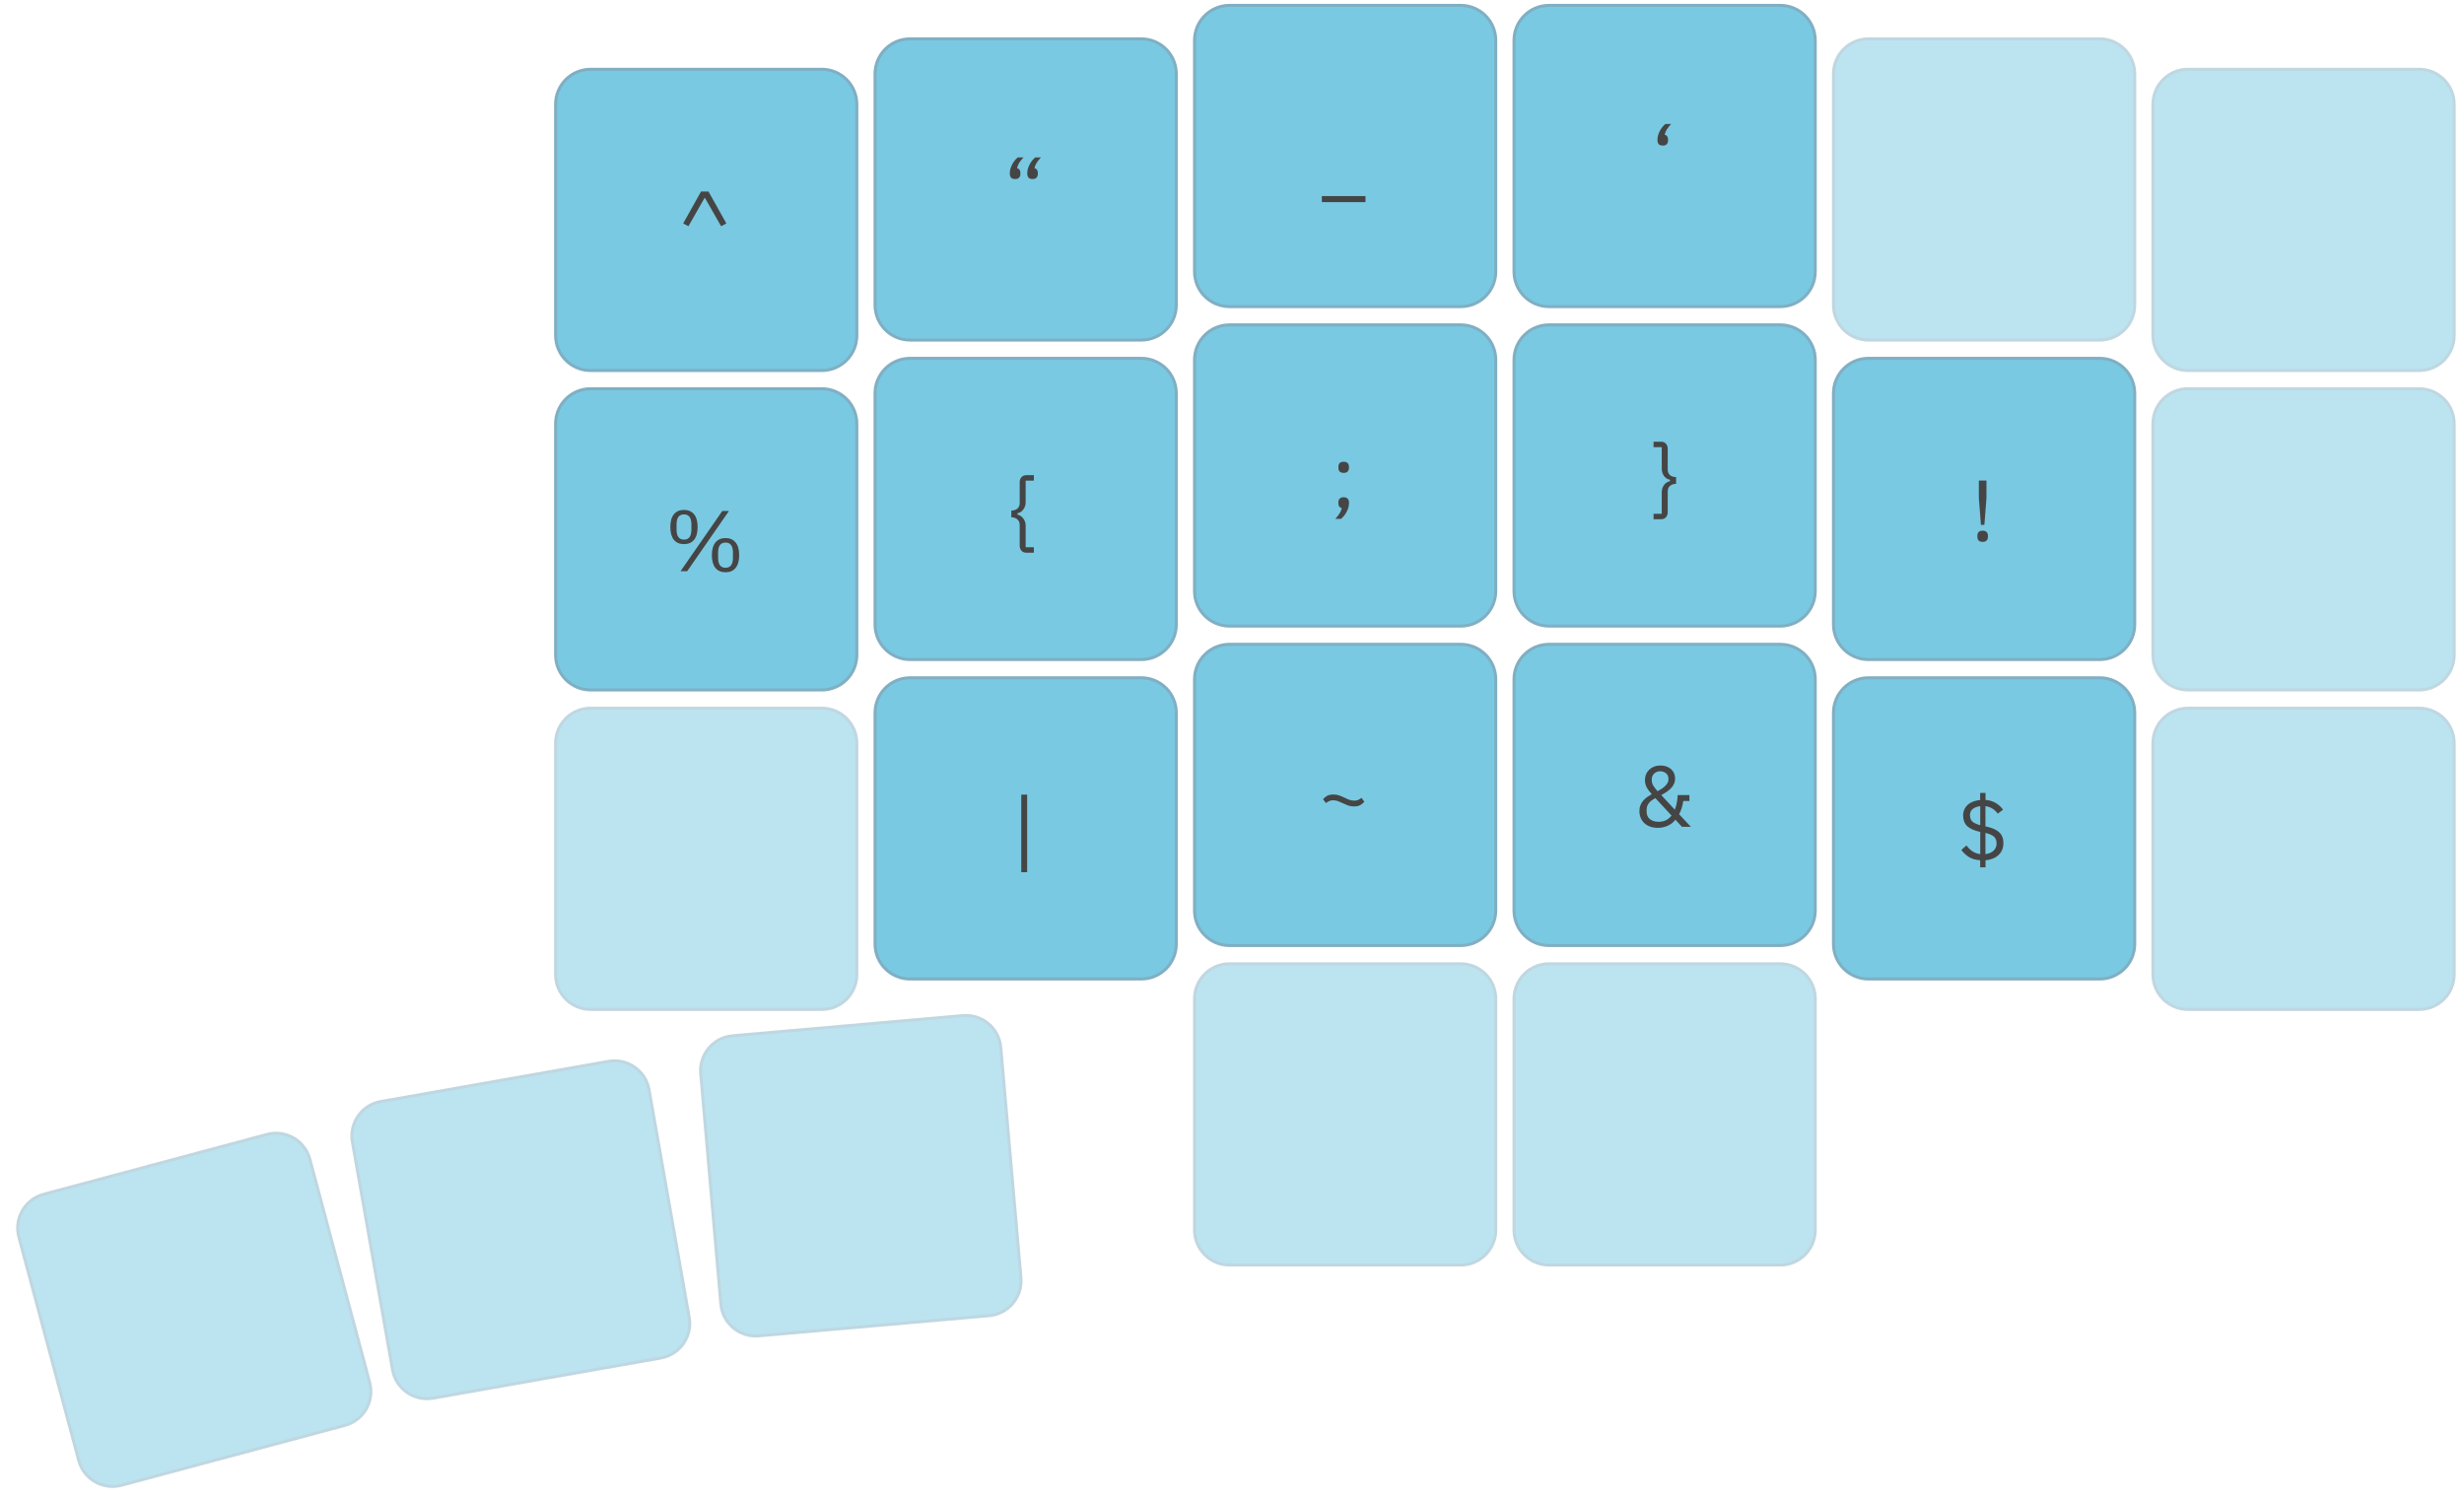
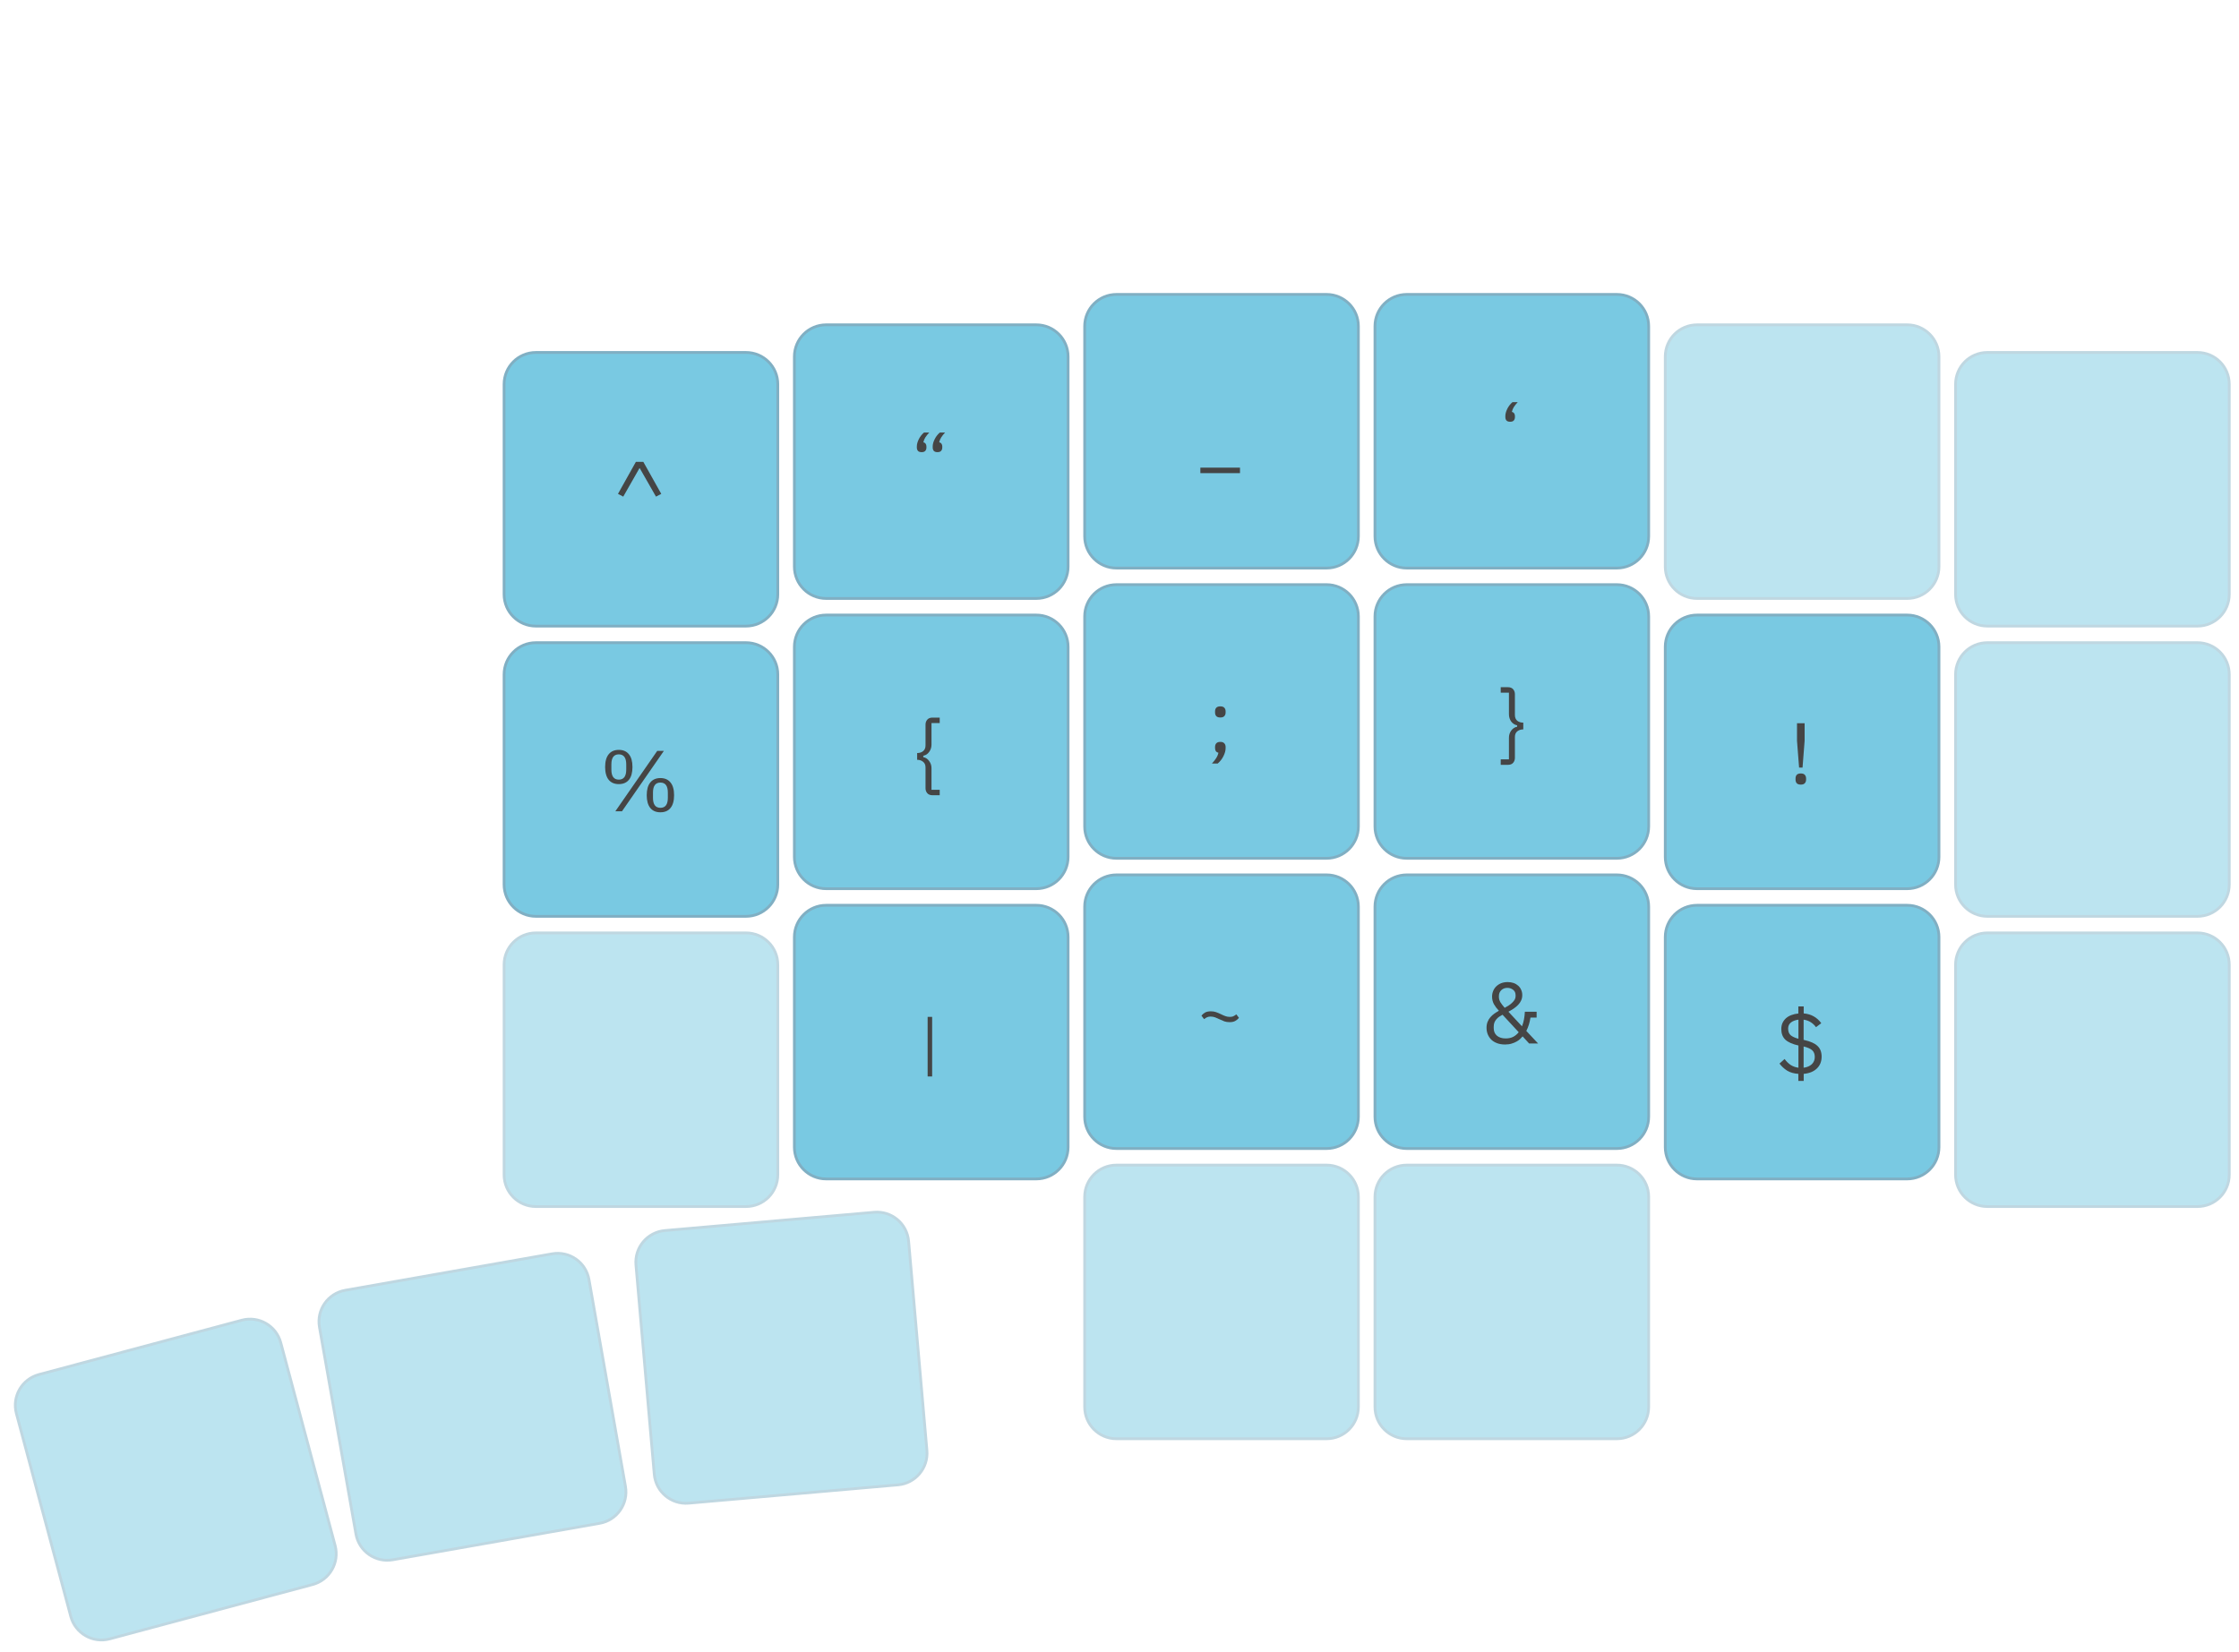
- <svg xmlns="http://www.w3.org/2000/svg" width="913.052" height="555.746" viewBox="3082.044 1162.564 913.052 555.746" fill="none" data-reference-sha256="37f27ad053f2e3fd57255f6971f43806a923d85d6c9f46af301f955c9733251b" data-model="mini" data-layer="symbols" data-side="right" data-locale="en" data-key-canvas-width="8.18">
+ <svg xmlns="http://www.w3.org/2000/svg" width="913.052" height="673.486" viewBox="3082.367 1044.484 913.052 673.486" fill="none" data-reference-sha256="37f27ad053f2e3fd57255f6971f43806a923d85d6c9f46af301f955c9733251b" data-model="mini" data-layer="symbols" data-side="right" data-locale="en" data-key-canvas-width="8.18" data-key-grid-pitch="118.38" data-key-grid-normalized="true" data-shared-key-canvas="true">
  <defs>
    <linearGradient id="paint0_linear_179_7675" x1="328" y1="611.5" x2="1883" y2="611.5" gradientUnits="userSpaceOnUse">
      <stop />
      <stop offset="1" stop-color="#666666" stop-opacity="0" />
    </linearGradient>
    <linearGradient id="paint1_linear_179_7675" x1="328" y1="1164.5" x2="1883" y2="1164.5" gradientUnits="userSpaceOnUse">
      <stop />
      <stop offset="1" stop-color="#666666" stop-opacity="0" />
    </linearGradient>
    <linearGradient id="paint2_linear_179_7675" x1="328" y1="1717.5" x2="1883" y2="1717.5" gradientUnits="userSpaceOnUse">
      <stop />
      <stop offset="1" stop-color="#666666" stop-opacity="0" />
    </linearGradient>
    <linearGradient id="paint3_linear_179_7675" x1="328" y1="2270.5" x2="1883" y2="2270.5" gradientUnits="userSpaceOnUse">
      <stop />
      <stop offset="1" stop-color="#666666" stop-opacity="0" />
    </linearGradient>
  </defs>
-   <rect x="-0.564" y="0.564" width="111.62" height="111.62" rx="12.966" transform="matrix(-1 0 0 1 3517.36 1176.4)" fill="#79C9E2" stroke="#80AFC3" stroke-width="1.127" />
-   <rect x="-0.564" y="0.564" width="111.62" height="111.62" rx="12.966" transform="matrix(-1 0 0 1 3517.36 1294.79)" fill="#79C9E2" stroke="#80AFC3" stroke-width="1.127" />
-   <rect x="-0.564" y="0.564" width="111.62" height="111.62" rx="12.966" transform="matrix(-1 0 0 1 3517.36 1413.17)" fill="#79C9E2" stroke="#80AFC3" stroke-width="1.127" />
-   <rect x="-0.564" y="0.564" width="111.62" height="111.62" rx="12.966" transform="matrix(-1 0 0 1 3635.74 1164)" fill="#79C9E2" stroke="#80AFC3" stroke-width="1.127" />
-   <rect x="-0.564" y="0.564" width="111.62" height="111.62" rx="12.966" transform="matrix(-1 0 0 1 3635.74 1282.39)" fill="#79C9E2" stroke="#80AFC3" stroke-width="1.127" />
-   <rect x="-0.564" y="0.564" width="111.62" height="111.62" rx="12.966" transform="matrix(-1 0 0 1 3635.74 1400.77)" fill="#79C9E2" stroke="#80AFC3" stroke-width="1.127" />
-   <rect opacity="0.5" x="-0.564" y="0.564" width="111.62" height="111.62" rx="12.966" transform="matrix(-1 0 0 1 3635.74 1519.16)" fill="#79C9E2" stroke="#80AFC3" stroke-width="1.127" />
+   <rect x="-0.564" y="0.564" width="111.62" height="111.62" rx="12.966" transform="matrix(-1 0 0 1 3517.365 1176.41)" fill="#79C9E2" stroke="#80AFC3" stroke-width="1.127" />
+   <rect x="-0.564" y="0.564" width="111.62" height="111.62" rx="12.966" transform="matrix(-1 0 0 1 3517.365 1294.79)" fill="#79C9E2" stroke="#80AFC3" stroke-width="1.127" />
+   <rect x="-0.564" y="0.564" width="111.62" height="111.62" rx="12.966" transform="matrix(-1 0 0 1 3517.365 1413.17)" fill="#79C9E2" stroke="#80AFC3" stroke-width="1.127" />
+   <rect x="-0.564" y="0.564" width="111.62" height="111.62" rx="12.966" transform="matrix(-1 0 0 1 3635.745 1164.01)" fill="#79C9E2" stroke="#80AFC3" stroke-width="1.127" />
+   <rect x="-0.564" y="0.564" width="111.62" height="111.62" rx="12.966" transform="matrix(-1 0 0 1 3635.745 1282.39)" fill="#79C9E2" stroke="#80AFC3" stroke-width="1.127" />
+   <rect x="-0.564" y="0.564" width="111.62" height="111.62" rx="12.966" transform="matrix(-1 0 0 1 3635.745 1400.77)" fill="#79C9E2" stroke="#80AFC3" stroke-width="1.127" />
+   <rect opacity="0.5" x="-0.564" y="0.564" width="111.62" height="111.62" rx="12.966" transform="matrix(-1 0 0 1 3635.745 1519.15)" fill="#79C9E2" stroke="#80AFC3" stroke-width="1.127" />
  <path d="M3458.21 1228.91C3457.52 1228.91 3457.02 1228.74 3456.7 1228.4C3456.4 1228.03 3456.25 1227.58 3456.25 1227.02V1226.57C3456.25 1225.7 3456.51 1224.74 3457.02 1223.69C3457.53 1222.63 3458.25 1221.7 3459.17 1220.91H3461.31C3460.67 1221.59 3460.15 1222.24 3459.74 1222.86C3459.36 1223.46 3459.08 1224.13 3458.91 1224.88C3459.34 1224.98 3459.65 1225.19 3459.84 1225.49C3460.05 1225.78 3460.16 1226.15 3460.16 1226.57V1227.02C3460.16 1227.58 3460 1228.03 3459.68 1228.4C3459.38 1228.74 3458.89 1228.91 3458.21 1228.91ZM3464.67 1228.91C3463.99 1228.91 3463.49 1228.74 3463.17 1228.4C3462.87 1228.03 3462.72 1227.58 3462.72 1227.02V1226.57C3462.72 1225.7 3462.97 1224.74 3463.49 1223.69C3464 1222.63 3464.71 1221.7 3465.63 1220.91H3467.77C3467.13 1221.59 3466.61 1222.24 3466.21 1222.86C3465.82 1223.46 3465.54 1224.13 3465.37 1224.88C3465.8 1224.98 3466.11 1225.19 3466.3 1225.49C3466.52 1225.78 3466.62 1226.15 3466.62 1226.57V1227.02C3466.62 1227.58 3466.46 1228.03 3466.14 1228.4C3465.84 1228.74 3465.35 1228.91 3464.67 1228.91Z" fill="#454545" />
  <path d="M3571.87 1237.47V1235.23H3588.03V1237.47H3571.87Z" fill="#454545" />
-   <path d="M3462.46 1367.39C3461.61 1367.39 3460.97 1367.13 3460.54 1366.62C3460.11 1366.13 3459.9 1365.51 3459.9 1364.77V1357.09C3459.9 1356.17 3459.6 1355.48 3459 1355.01C3458.43 1354.52 3457.69 1354.27 3456.8 1354.27V1351.77C3457.69 1351.77 3458.43 1351.54 3459 1351.07C3459.6 1350.58 3459.9 1349.88 3459.9 1348.96V1341.28C3459.9 1340.53 3460.11 1339.91 3460.54 1339.42C3460.97 1338.91 3461.61 1338.65 3462.46 1338.65H3465.15V1340.67H3462.11V1348.67C3462.11 1349.67 3461.82 1350.57 3461.24 1351.36C3460.69 1352.13 3459.96 1352.6 3459.07 1352.77V1353.28C3459.96 1353.45 3460.69 1353.93 3461.24 1354.72C3461.82 1355.49 3462.11 1356.37 3462.11 1357.37V1365.37H3465.15V1367.39H3462.46Z" fill="#454545" />
-   <path d="M3579.95 1346.83C3580.64 1346.83 3581.13 1347.01 3581.43 1347.37C3581.75 1347.71 3581.91 1348.16 3581.91 1348.72V1349.16C3581.91 1350.04 3581.65 1351 3581.14 1352.04C3580.63 1353.11 3579.91 1354.04 3578.99 1354.83H3576.85C3577.49 1354.15 3578 1353.49 3578.39 1352.88C3578.79 1352.28 3579.08 1351.61 3579.25 1350.86C3578.82 1350.75 3578.5 1350.55 3578.29 1350.25C3578.1 1349.95 3578 1349.59 3578 1349.16V1348.72C3578 1348.16 3578.15 1347.71 3578.45 1347.37C3578.77 1347.01 3579.27 1346.83 3579.95 1346.83ZM3579.95 1337.8C3579.27 1337.8 3578.77 1337.63 3578.45 1337.29C3578.15 1336.95 3578 1336.5 3578 1335.95V1335.53C3578 1334.98 3578.15 1334.53 3578.45 1334.19C3578.77 1333.85 3579.27 1333.68 3579.95 1333.68C3580.64 1333.68 3581.13 1333.85 3581.43 1334.19C3581.75 1334.53 3581.91 1334.98 3581.91 1335.53V1335.95C3581.91 1336.5 3581.75 1336.95 3581.43 1337.29C3581.13 1337.63 3580.64 1337.8 3579.95 1337.8Z" fill="#454545" />
-   <rect x="-0.564" y="0.564" width="111.62" height="111.62" rx="12.966" transform="matrix(-1 0 0 1 3398.98 1187.68)" fill="#79C9E2" stroke="#80AFC3" stroke-width="1.127" />
-   <rect x="-0.564" y="0.564" width="111.62" height="111.62" rx="12.966" transform="matrix(-1 0 0 1 3398.98 1306.06)" fill="#79C9E2" stroke="#80AFC3" stroke-width="1.127" />
-   <rect opacity="0.5" x="-0.564" y="0.564" width="111.62" height="111.62" rx="12.966" transform="matrix(-1 0 0 1 3398.98 1424.45)" fill="#79C9E2" stroke="#80AFC3" stroke-width="1.127" />
-   <path d="M3349.25 1246.39L3343.26 1235.9H3343.13L3337.15 1246.39L3335.2 1245.37L3341.82 1233.53H3344.57L3351.2 1245.37L3349.25 1246.39Z" fill="#454545" />
-   <path d="M3334.22 1374.25L3349.71 1351.91H3352.17L3336.68 1374.25H3334.22ZM3335.5 1364.2C3333.88 1364.2 3332.63 1363.67 3331.75 1362.6C3330.88 1361.51 3330.44 1359.93 3330.44 1357.87C3330.44 1355.8 3330.88 1354.23 3331.75 1353.16C3332.63 1352.07 3333.88 1351.53 3335.5 1351.53C3337.12 1351.53 3338.37 1352.07 3339.24 1353.16C3340.12 1354.23 3340.55 1355.8 3340.55 1357.87C3340.55 1359.93 3340.12 1361.51 3339.24 1362.6C3338.37 1363.67 3337.12 1364.2 3335.5 1364.2ZM3335.5 1362.54C3337.33 1362.54 3338.25 1361.3 3338.25 1358.83V1356.91C3338.25 1354.43 3337.33 1353.19 3335.5 1353.19C3333.66 1353.19 3332.75 1354.43 3332.75 1356.91V1358.83C3332.75 1361.3 3333.66 1362.54 3335.5 1362.54ZM3350.89 1374.63C3349.27 1374.63 3348.02 1374.1 3347.15 1373.03C3346.27 1371.95 3345.83 1370.37 3345.83 1368.3C3345.83 1366.23 3346.27 1364.66 3347.15 1363.59C3348.02 1362.51 3349.27 1361.96 3350.89 1361.96C3352.51 1361.96 3353.76 1362.51 3354.63 1363.59C3355.51 1364.66 3355.95 1366.23 3355.95 1368.3C3355.95 1370.37 3355.51 1371.95 3354.63 1373.03C3353.76 1374.1 3352.51 1374.63 3350.89 1374.63ZM3350.89 1372.97C3352.73 1372.97 3353.64 1371.73 3353.64 1369.26V1367.34C3353.64 1364.86 3352.73 1363.63 3350.89 1363.63C3349.06 1363.63 3348.14 1364.86 3348.14 1367.34V1369.26C3348.14 1371.73 3349.06 1372.97 3350.89 1372.97Z" fill="#454545" />
-   <rect opacity="0.5" x="-0.564" y="0.564" width="111.62" height="111.62" rx="12.966" transform="matrix(-1 0 0 1 3990.89 1187.68)" fill="#79C9E2" stroke="#80AFC3" stroke-width="1.127" />
-   <rect opacity="0.5" x="-0.564" y="0.564" width="111.62" height="111.62" rx="12.966" transform="matrix(-1 0 0 1 3990.89 1306.06)" fill="#79C9E2" stroke="#80AFC3" stroke-width="1.127" />
-   <rect opacity="0.5" x="-0.564" y="0.564" width="111.62" height="111.62" rx="12.966" transform="matrix(-1 0 0 1 3990.89 1424.45)" fill="#79C9E2" stroke="#80AFC3" stroke-width="1.127" />
-   <path d="M3460.48 1485.78V1457.04H3462.66V1485.78H3460.48Z" fill="#454545" />
-   <rect opacity="0.5" x="-0.564" y="0.564" width="111.62" height="111.62" rx="12.966" transform="matrix(-1 0 0 1 3872.51 1176.4)" fill="#79C9E2" stroke="#80AFC3" stroke-width="1.127" />
-   <rect x="-0.564" y="0.564" width="111.62" height="111.62" rx="12.966" transform="matrix(-1 0 0 1 3872.51 1294.79)" fill="#79C9E2" stroke="#80AFC3" stroke-width="1.127" />
-   <rect x="-0.564" y="0.564" width="111.62" height="111.62" rx="12.966" transform="matrix(-1 0 0 1 3872.51 1413.17)" fill="#79C9E2" stroke="#80AFC3" stroke-width="1.127" />
-   <path d="M3816.09 1357.05L3815.32 1347.13V1340.64H3818.14V1347.13L3817.37 1357.05H3816.09ZM3816.73 1363.36C3816.04 1363.36 3815.54 1363.19 3815.22 1362.85C3814.92 1362.51 3814.78 1362.06 3814.78 1361.5V1361.09C3814.78 1360.53 3814.92 1360.08 3815.22 1359.74C3815.54 1359.4 3816.04 1359.23 3816.73 1359.23C3817.41 1359.23 3817.9 1359.4 3818.2 1359.74C3818.52 1360.08 3818.68 1360.53 3818.68 1361.09V1361.5C3818.68 1362.06 3818.52 1362.51 3818.2 1362.85C3817.9 1363.19 3817.41 1363.36 3816.73 1363.36Z" fill="#454545" />
-   <path d="M3815.81 1483.98V1481.36C3814.19 1481.25 3812.81 1480.86 3811.68 1480.18C3810.57 1479.47 3809.62 1478.6 3808.83 1477.55L3810.72 1475.86C3811.4 1476.77 3812.15 1477.51 3812.96 1478.06C3813.79 1478.6 3814.75 1478.94 3815.84 1479.09V1470.86C3813.64 1470.37 3812.03 1469.66 3811.01 1468.72C3810 1467.76 3809.5 1466.45 3809.5 1464.78C3809.5 1463.93 3809.65 1463.17 3809.95 1462.51C3810.27 1461.83 3810.71 1461.24 3811.26 1460.75C3811.82 1460.26 3812.48 1459.88 3813.25 1459.6C3814.02 1459.3 3814.87 1459.11 3815.81 1459.02V1456.4H3817.79V1458.99C3819.24 1459.12 3820.49 1459.49 3821.54 1460.11C3822.6 1460.71 3823.52 1461.54 3824.29 1462.61L3822.34 1464.08C3821.8 1463.33 3821.16 1462.73 3820.42 1462.26C3819.67 1461.77 3818.78 1461.45 3817.76 1461.3V1468.78L3818.05 1468.85C3820.27 1469.34 3821.88 1470.06 3822.88 1471.02C3823.9 1471.96 3824.42 1473.28 3824.42 1474.96C3824.42 1476.8 3823.82 1478.28 3822.62 1479.41C3821.45 1480.52 3819.84 1481.17 3817.79 1481.36V1483.98H3815.81ZM3821.89 1475.12C3821.89 1474.03 3821.57 1473.2 3820.93 1472.62C3820.31 1472.05 3819.25 1471.58 3817.76 1471.22V1479.09C3819.04 1478.92 3820.04 1478.49 3820.77 1477.81C3821.51 1477.1 3821.89 1476.21 3821.89 1475.12ZM3812.03 1464.59C3812.03 1465.68 3812.34 1466.5 3812.96 1467.06C3813.6 1467.59 3814.56 1468.03 3815.84 1468.37V1461.3C3814.69 1461.45 3813.76 1461.8 3813.06 1462.35C3812.37 1462.91 3812.03 1463.65 3812.03 1464.59Z" fill="#454545" />
+   <path d="M3462.46 1367.39C3461.61 1367.39 3460.97 1367.13 3460.54 1366.62C3460.11 1366.13 3459.9 1365.51 3459.9 1364.77V1357.09C3459.9 1356.17 3459.6 1355.48 3459 1355.01C3458.43 1354.52 3457.69 1354.27 3456.8 1354.27V1351.77C3457.69 1351.77 3458.43 1351.54 3459 1351.07C3459.6 1350.58 3459.9 1349.88 3459.9 1348.96V1341.28C3459.9 1340.53 3460.11 1339.91 3460.54 1339.42C3460.97 1338.91 3461.61 1338.65 3462.46 1338.65H3465.15V1340.67H3462.11V1348.67C3462.11 1349.67 3461.82 1350.57 3461.24 1351.36C3460.69 1352.13 3459.96 1352.6 3459.07 1352.77V1353.28C3459.96 1353.45 3460.69 1353.93 3461.24 1354.72C3461.82 1355.49 3462.11 1356.37 3462.11 1357.37V1365.37H3465.15V1367.39H3462.46Z" fill="#454545" transform="matrix(1.101834 0 0 1.101834 -352.4459 -137.7838) " data-standard-legend-size="true" />
+   <path d="M3579.95 1346.83C3580.64 1346.83 3581.13 1347.01 3581.43 1347.37C3581.75 1347.71 3581.91 1348.16 3581.91 1348.72V1349.16C3581.91 1350.04 3581.65 1351 3581.14 1352.04C3580.63 1353.11 3579.91 1354.04 3578.99 1354.83H3576.85C3577.49 1354.15 3578 1353.49 3578.39 1352.88C3578.79 1352.28 3579.08 1351.61 3579.25 1350.86C3578.82 1350.75 3578.5 1350.55 3578.29 1350.25C3578.1 1349.95 3578 1349.59 3578 1349.16V1348.72C3578 1348.16 3578.15 1347.71 3578.45 1347.37C3578.77 1347.01 3579.27 1346.83 3579.95 1346.83ZM3579.95 1337.8C3579.27 1337.8 3578.77 1337.63 3578.45 1337.29C3578.15 1336.95 3578 1336.5 3578 1335.95V1335.53C3578 1334.98 3578.15 1334.53 3578.45 1334.19C3578.77 1333.85 3579.27 1333.68 3579.95 1333.68C3580.64 1333.68 3581.13 1333.85 3581.43 1334.19C3581.75 1334.53 3581.91 1334.98 3581.91 1335.53V1335.95C3581.91 1336.5 3581.75 1336.95 3581.43 1337.29C3581.13 1337.63 3580.64 1337.8 3579.95 1337.8Z" fill="#454545" transform="matrix(1.102034 0 0 1.102034 -365.2189 -137.1599) " data-standard-legend-size="true" />
+   <rect x="-0.564" y="0.564" width="111.62" height="111.62" rx="12.966" transform="matrix(-1 0 0 1 3398.985 1187.68)" fill="#79C9E2" stroke="#80AFC3" stroke-width="1.127" />
+   <rect x="-0.564" y="0.564" width="111.62" height="111.62" rx="12.966" transform="matrix(-1 0 0 1 3398.985 1306.06)" fill="#79C9E2" stroke="#80AFC3" stroke-width="1.127" />
+   <rect opacity="0.5" x="-0.564" y="0.564" width="111.62" height="111.62" rx="12.966" transform="matrix(-1 0 0 1 3398.985 1424.44)" fill="#79C9E2" stroke="#80AFC3" stroke-width="1.127" />
+   <path d="M3349.25 1246.39L3343.26 1235.9H3343.13L3337.15 1246.39L3335.2 1245.37L3341.82 1233.53H3344.57L3351.2 1245.37L3349.25 1246.39Z" fill="#454545" transform="matrix(1.103096 0 0 1.103096 -344.671 -127.8351) " data-standard-legend-size="true" />
+   <path d="M3334.22 1374.25L3349.71 1351.91H3352.17L3336.68 1374.25H3334.22ZM3335.5 1364.2C3333.88 1364.2 3332.63 1363.67 3331.75 1362.6C3330.88 1361.51 3330.44 1359.93 3330.44 1357.87C3330.44 1355.8 3330.88 1354.23 3331.75 1353.16C3332.63 1352.07 3333.88 1351.53 3335.5 1351.53C3337.12 1351.53 3338.37 1352.07 3339.24 1353.16C3340.12 1354.23 3340.55 1355.8 3340.55 1357.87C3340.55 1359.93 3340.12 1361.51 3339.24 1362.6C3338.37 1363.67 3337.12 1364.2 3335.5 1364.2ZM3335.5 1362.54C3337.33 1362.54 3338.25 1361.3 3338.25 1358.83V1356.91C3338.25 1354.43 3337.33 1353.19 3335.5 1353.19C3333.66 1353.19 3332.75 1354.43 3332.75 1356.91V1358.83C3332.75 1361.3 3333.66 1362.54 3335.5 1362.54ZM3350.89 1374.63C3349.27 1374.63 3348.02 1374.1 3347.15 1373.03C3346.27 1371.95 3345.83 1370.37 3345.83 1368.3C3345.83 1366.23 3346.27 1364.66 3347.15 1363.59C3348.02 1362.51 3349.27 1361.96 3350.89 1361.96C3352.51 1361.96 3353.76 1362.51 3354.63 1363.59C3355.51 1364.66 3355.95 1366.23 3355.95 1368.3C3355.95 1370.37 3355.51 1371.95 3354.63 1373.03C3353.76 1374.1 3352.51 1374.63 3350.89 1374.63ZM3350.89 1372.97C3352.73 1372.97 3353.64 1371.73 3353.64 1369.26V1367.34C3353.64 1364.86 3352.73 1363.63 3350.89 1363.63C3349.06 1363.63 3348.14 1364.86 3348.14 1367.34V1369.26C3348.14 1371.73 3349.06 1372.97 3350.89 1372.97Z" fill="#454545" transform="matrix(1.102293 0 0 1.102293 -341.9842 -139.433) " data-standard-legend-size="true" />
+   <rect opacity="0.5" x="-0.564" y="0.564" width="111.62" height="111.62" rx="12.966" transform="matrix(-1 0 0 1 3990.885 1187.68)" fill="#79C9E2" stroke="#80AFC3" stroke-width="1.127" />
+   <rect opacity="0.5" x="-0.564" y="0.564" width="111.62" height="111.62" rx="12.966" transform="matrix(-1 0 0 1 3990.885 1306.06)" fill="#79C9E2" stroke="#80AFC3" stroke-width="1.127" />
+   <rect opacity="0.5" x="-0.564" y="0.564" width="111.62" height="111.62" rx="12.966" transform="matrix(-1 0 0 1 3990.885 1424.44)" fill="#79C9E2" stroke="#80AFC3" stroke-width="1.127" />
+   <path d="M3460.48 1485.78V1457.04H3462.66V1485.78H3460.48Z" fill="#454545" transform="matrix(0.8456212 0 0 0.8456212 534.3929 227.1545) " data-standard-legend-size="true" />
+   <rect opacity="0.5" x="-0.564" y="0.564" width="111.62" height="111.62" rx="12.966" transform="matrix(-1 0 0 1 3872.505 1176.41)" fill="#79C9E2" stroke="#80AFC3" stroke-width="1.127" />
+   <rect x="-0.564" y="0.564" width="111.62" height="111.62" rx="12.966" transform="matrix(-1 0 0 1 3872.505 1294.79)" fill="#79C9E2" stroke="#80AFC3" stroke-width="1.127" />
+   <rect x="-0.564" y="0.564" width="111.62" height="111.62" rx="12.966" transform="matrix(-1 0 0 1 3872.505 1413.17)" fill="#79C9E2" stroke="#80AFC3" stroke-width="1.127" />
+   <path d="M3816.09 1357.05L3815.32 1347.13V1340.64H3818.14V1347.13L3817.37 1357.05H3816.09ZM3816.73 1363.36C3816.04 1363.36 3815.54 1363.19 3815.22 1362.85C3814.92 1362.51 3814.78 1362.06 3814.78 1361.5V1361.09C3814.78 1360.53 3814.92 1360.08 3815.22 1359.74C3815.54 1359.4 3816.04 1359.23 3816.73 1359.23C3817.41 1359.23 3817.9 1359.4 3818.2 1359.74C3818.52 1360.08 3818.68 1360.53 3818.68 1361.09V1361.5C3818.68 1362.06 3818.52 1362.51 3818.2 1362.85C3817.9 1363.19 3817.41 1363.36 3816.73 1363.36Z" fill="#454545" transform="matrix(1.102012 0 0 1.102012 -389.3531 -137.9205) " data-standard-legend-size="true" />
+   <path d="M3815.81 1483.98V1481.36C3814.19 1481.25 3812.81 1480.86 3811.68 1480.18C3810.57 1479.47 3809.62 1478.6 3808.83 1477.55L3810.72 1475.86C3811.4 1476.77 3812.15 1477.51 3812.96 1478.06C3813.79 1478.6 3814.75 1478.94 3815.84 1479.09V1470.86C3813.64 1470.37 3812.03 1469.66 3811.01 1468.72C3810 1467.76 3809.5 1466.45 3809.5 1464.78C3809.5 1463.93 3809.65 1463.17 3809.95 1462.51C3810.27 1461.83 3810.71 1461.24 3811.26 1460.75C3811.82 1460.26 3812.48 1459.88 3813.25 1459.6C3814.02 1459.3 3814.87 1459.11 3815.81 1459.02V1456.4H3817.79V1458.99C3819.24 1459.12 3820.49 1459.49 3821.54 1460.11C3822.6 1460.71 3823.52 1461.54 3824.29 1462.61L3822.34 1464.08C3821.8 1463.33 3821.16 1462.73 3820.42 1462.26C3819.67 1461.77 3818.78 1461.45 3817.76 1461.3V1468.78L3818.05 1468.85C3820.27 1469.34 3821.88 1470.06 3822.88 1471.02C3823.9 1471.96 3824.42 1473.28 3824.42 1474.96C3824.42 1476.8 3823.82 1478.28 3822.62 1479.41C3821.45 1480.52 3819.84 1481.17 3817.79 1481.36V1483.98H3815.81ZM3821.89 1475.12C3821.89 1474.03 3821.57 1473.2 3820.93 1472.62C3820.31 1472.05 3819.25 1471.58 3817.76 1471.22V1479.09C3819.04 1478.92 3820.04 1478.49 3820.77 1477.81C3821.51 1477.1 3821.89 1476.21 3821.89 1475.12ZM3812.03 1464.59C3812.03 1465.68 3812.34 1466.5 3812.96 1467.06C3813.6 1467.59 3814.56 1468.03 3815.84 1468.37V1461.3C3814.69 1461.45 3813.76 1461.8 3813.06 1462.35C3812.37 1462.91 3812.03 1463.65 3812.03 1464.59Z" fill="#454545" transform="matrix(1.102281 0 0 1.102281 -390.3698 -150.3731) " data-standard-legend-size="true" />
  <path d="M3583.77 1461.41C3582.98 1461.41 3582.28 1461.3 3581.66 1461.09C3581.06 1460.87 3580.39 1460.58 3579.64 1460.22C3579.04 1459.92 3578.46 1459.67 3577.88 1459.45C3577.3 1459.24 3576.69 1459.13 3576.02 1459.13C3575.49 1459.13 3575.03 1459.22 3574.65 1459.39C3574.29 1459.54 3573.86 1459.8 3573.37 1460.16L3572.31 1458.75C3572.74 1458.22 3573.24 1457.79 3573.82 1457.47C3574.41 1457.15 3575.19 1456.99 3576.15 1456.99C3576.94 1456.99 3577.64 1457.1 3578.23 1457.31C3578.85 1457.52 3579.53 1457.81 3580.28 1458.17C3580.88 1458.47 3581.46 1458.73 3582.04 1458.94C3582.62 1459.16 3583.24 1459.26 3583.9 1459.26C3584.43 1459.26 3584.88 1459.19 3585.24 1459.04C3585.62 1458.87 3586.06 1458.6 3586.55 1458.24L3587.61 1459.65C3587.18 1460.18 3586.67 1460.61 3586.07 1460.93C3585.5 1461.25 3584.73 1461.41 3583.77 1461.41Z" fill="#454545" />
-   <rect opacity="0.5" x="-0.512" y="0.611" width="111.62" height="111.62" rx="12.966" transform="matrix(-0.996195 0.0871558 0.0871558 0.996195 3451.2 1537.24)" fill="#79C9E2" stroke="#80AFC3" stroke-width="1.127" />
-   <rect opacity="0.5" x="-0.457" y="0.653" width="111.62" height="111.62" rx="12.966" transform="matrix(-0.984808 0.173648 0.173648 0.984808 3319.74 1553.07)" fill="#79C9E2" stroke="#80AFC3" stroke-width="1.127" />
-   <rect opacity="0.5" x="-0.399" y="0.69" width="111.62" height="111.62" rx="12.966" transform="matrix(-0.965926 0.258819 0.258819 0.965926 3192.94 1579.04)" fill="#79C9E2" stroke="#80AFC3" stroke-width="1.127" />
-   <rect x="-0.564" y="0.564" width="111.62" height="111.62" rx="12.966" transform="matrix(-1 0 0 1 3754.13 1164)" fill="#79C9E2" stroke="#80AFC3" stroke-width="1.127" />
-   <rect x="-0.564" y="0.564" width="111.62" height="111.62" rx="12.966" transform="matrix(-1 0 0 1 3754.13 1282.39)" fill="#79C9E2" stroke="#80AFC3" stroke-width="1.127" />
-   <rect x="-0.564" y="0.564" width="111.62" height="111.62" rx="12.966" transform="matrix(-1 0 0 1 3754.13 1400.77)" fill="#79C9E2" stroke="#80AFC3" stroke-width="1.127" />
-   <rect opacity="0.5" x="-0.564" y="0.564" width="111.62" height="111.62" rx="12.966" transform="matrix(-1 0 0 1 3754.13 1519.16)" fill="#79C9E2" stroke="#80AFC3" stroke-width="1.127" />
+   <rect x="-0.564" y="0.564" width="111.62" height="111.62" rx="12.966" transform="matrix(-1 0 0 1 3754.125 1164.01)" fill="#79C9E2" stroke="#80AFC3" stroke-width="1.127" />
+   <rect x="-0.564" y="0.564" width="111.62" height="111.62" rx="12.966" transform="matrix(-1 0 0 1 3754.125 1282.39)" fill="#79C9E2" stroke="#80AFC3" stroke-width="1.127" />
+   <rect x="-0.564" y="0.564" width="111.62" height="111.62" rx="12.966" transform="matrix(-1 0 0 1 3754.125 1400.77)" fill="#79C9E2" stroke="#80AFC3" stroke-width="1.127" />
+   <rect opacity="0.5" x="-0.564" y="0.564" width="111.62" height="111.62" rx="12.966" transform="matrix(-1 0 0 1 3754.125 1519.15)" fill="#79C9E2" stroke="#80AFC3" stroke-width="1.127" />
  <path d="M3698.2 1216.51C3697.51 1216.51 3697.01 1216.34 3696.69 1216C3696.39 1215.63 3696.24 1215.17 3696.24 1214.62V1214.17C3696.24 1213.3 3696.5 1212.34 3697.01 1211.29C3697.52 1210.22 3698.24 1209.3 3699.16 1208.51H3701.3C3700.66 1209.19 3700.14 1209.84 3699.73 1210.46C3699.35 1211.06 3699.07 1211.73 3698.9 1212.48C3699.33 1212.58 3699.64 1212.78 3699.83 1213.08C3700.04 1213.38 3700.15 1213.74 3700.15 1214.17V1214.62C3700.15 1215.17 3699.99 1215.63 3699.67 1216C3699.37 1216.34 3698.88 1216.51 3698.2 1216.51Z" fill="#454545" />
-   <path d="M3697.47 1326.25C3698.32 1326.25 3698.96 1326.51 3699.39 1327.02C3699.82 1327.51 3700.03 1328.13 3700.03 1328.88V1336.56C3700.03 1337.47 3700.32 1338.18 3700.89 1338.67C3701.49 1339.14 3702.24 1339.37 3703.13 1339.37V1341.87C3702.24 1341.87 3701.49 1342.11 3700.89 1342.6C3700.32 1343.07 3700.03 1343.77 3700.03 1344.68V1352.36C3700.03 1353.11 3699.82 1353.73 3699.39 1354.22C3698.96 1354.73 3698.32 1354.99 3697.47 1354.99H3694.78V1352.97H3697.82V1344.97C3697.82 1343.97 3698.1 1343.08 3698.65 1342.32C3699.23 1341.53 3699.97 1341.05 3700.86 1340.88V1340.36C3699.97 1340.19 3699.23 1339.72 3698.65 1338.96C3698.1 1338.17 3697.82 1337.27 3697.82 1336.27V1328.27H3694.78V1326.25H3697.47Z" fill="#454545" />
-   <path d="M3702.89 1466.33C3702.65 1466.61 3702.35 1466.93 3701.99 1467.29C3701.63 1467.64 3701.18 1467.96 3700.65 1468.25C3700.13 1468.55 3699.52 1468.81 3698.79 1469.02C3698.09 1469.24 3697.29 1469.34 3696.39 1469.34C3695.28 1469.34 3694.3 1469.18 3693.45 1468.86C3692.59 1468.54 3691.88 1468.1 3691.3 1467.55C3690.73 1466.97 3690.29 1466.31 3689.99 1465.57C3689.69 1464.82 3689.54 1464.02 3689.54 1463.17C3689.54 1462.33 3689.67 1461.6 3689.93 1460.96C3690.18 1460.32 3690.52 1459.75 3690.95 1459.26C3691.4 1458.75 3691.89 1458.3 3692.42 1457.92C3692.98 1457.53 3693.54 1457.18 3694.12 1456.86C3693.35 1456.05 3692.73 1455.23 3692.26 1454.4C3691.81 1453.54 3691.59 1452.62 3691.59 1451.61C3691.59 1450.87 3691.73 1450.16 3692.01 1449.5C3692.28 1448.84 3692.67 1448.28 3693.16 1447.81C3693.67 1447.32 3694.28 1446.93 3694.98 1446.65C3695.71 1446.38 3696.51 1446.24 3697.38 1446.24C3698.17 1446.24 3698.9 1446.36 3699.56 1446.59C3700.22 1446.82 3700.78 1447.16 3701.25 1447.58C3701.72 1447.99 3702.09 1448.49 3702.34 1449.09C3702.62 1449.68 3702.76 1450.33 3702.76 1451.04C3702.76 1451.78 3702.62 1452.46 3702.34 1453.05C3702.09 1453.63 3701.72 1454.16 3701.25 1454.65C3700.78 1455.14 3700.24 1455.6 3699.62 1456.03C3699 1456.44 3698.34 1456.83 3697.64 1457.21L3702.66 1462.62C3702.98 1461.81 3703.23 1460.95 3703.4 1460.03C3703.57 1459.11 3703.68 1458.17 3703.72 1457.21H3708.07V1459.39H3705.8C3705.65 1460.33 3705.45 1461.21 3705.19 1462.05C3704.93 1462.86 3704.62 1463.61 3704.26 1464.32L3708.61 1468.96H3705.29L3702.89 1466.33ZM3697.25 1448.38C3696.34 1448.38 3695.58 1448.67 3694.98 1449.25C3694.41 1449.82 3694.12 1450.54 3694.12 1451.39V1451.77C3694.12 1452.41 3694.31 1453.06 3694.69 1453.73C3695.1 1454.37 3695.62 1455.05 3696.26 1455.77C3696.77 1455.5 3697.26 1455.21 3697.73 1454.91C3698.22 1454.59 3698.65 1454.25 3699.01 1453.89C3699.4 1453.52 3699.71 1453.15 3699.94 1452.77C3700.18 1452.36 3700.29 1451.93 3700.29 1451.49V1451.1C3700.29 1450.23 3699.98 1449.56 3699.37 1449.09C3698.77 1448.62 3698.06 1448.38 3697.25 1448.38ZM3696.61 1467.1C3697.7 1467.1 3698.64 1466.9 3699.43 1466.49C3700.22 1466.07 3700.89 1465.5 3701.45 1464.8L3695.46 1458.33C3695.04 1458.57 3694.62 1458.81 3694.21 1459.07C3693.83 1459.33 3693.49 1459.64 3693.19 1460C3692.89 1460.34 3692.65 1460.74 3692.45 1461.21C3692.28 1461.66 3692.2 1462.2 3692.2 1462.81V1463.29C3692.2 1464.47 3692.59 1465.4 3693.38 1466.08C3694.19 1466.76 3695.27 1467.1 3696.61 1467.1Z" fill="#454545" />
+   <path d="M3697.47 1326.25C3698.32 1326.25 3698.96 1326.51 3699.39 1327.02C3699.82 1327.51 3700.03 1328.13 3700.03 1328.88V1336.56C3700.03 1337.47 3700.32 1338.18 3700.89 1338.67C3701.49 1339.14 3702.24 1339.37 3703.13 1339.37V1341.87C3702.24 1341.87 3701.49 1342.11 3700.89 1342.6C3700.32 1343.07 3700.03 1343.77 3700.03 1344.68V1352.36C3700.03 1353.11 3699.82 1353.73 3699.39 1354.22C3698.96 1354.73 3698.32 1354.99 3697.47 1354.99H3694.78V1352.97H3697.82V1344.97C3697.82 1343.97 3698.1 1343.08 3698.65 1342.32C3699.23 1341.53 3699.97 1341.05 3700.86 1340.88V1340.36C3699.97 1340.19 3699.23 1339.72 3698.65 1338.96C3698.1 1338.17 3697.82 1337.27 3697.82 1336.27V1328.27H3694.78V1326.25H3697.47Z" fill="#454545" transform="matrix(1.101834 0 0 1.101834 -376.6804 -136.5211) " data-standard-legend-size="true" />
+   <path d="M3702.89 1466.33C3702.65 1466.61 3702.35 1466.93 3701.99 1467.29C3701.63 1467.64 3701.18 1467.96 3700.65 1468.25C3700.13 1468.55 3699.52 1468.81 3698.79 1469.02C3698.09 1469.24 3697.29 1469.34 3696.39 1469.34C3695.28 1469.34 3694.3 1469.18 3693.45 1468.86C3692.59 1468.54 3691.88 1468.1 3691.3 1467.55C3690.73 1466.97 3690.29 1466.31 3689.99 1465.57C3689.69 1464.82 3689.54 1464.02 3689.54 1463.17C3689.54 1462.33 3689.67 1461.6 3689.93 1460.96C3690.18 1460.32 3690.52 1459.75 3690.95 1459.26C3691.4 1458.75 3691.89 1458.3 3692.42 1457.92C3692.98 1457.53 3693.54 1457.18 3694.12 1456.86C3693.35 1456.05 3692.73 1455.23 3692.26 1454.4C3691.81 1453.54 3691.59 1452.62 3691.59 1451.61C3691.59 1450.87 3691.73 1450.16 3692.01 1449.5C3692.28 1448.84 3692.67 1448.28 3693.16 1447.81C3693.67 1447.32 3694.28 1446.93 3694.98 1446.65C3695.71 1446.38 3696.51 1446.24 3697.38 1446.24C3698.17 1446.24 3698.9 1446.36 3699.56 1446.59C3700.22 1446.82 3700.78 1447.16 3701.25 1447.58C3701.72 1447.99 3702.09 1448.49 3702.34 1449.09C3702.62 1449.68 3702.76 1450.33 3702.76 1451.04C3702.76 1451.78 3702.62 1452.46 3702.34 1453.05C3702.09 1453.63 3701.72 1454.16 3701.25 1454.65C3700.78 1455.14 3700.24 1455.6 3699.62 1456.03C3699 1456.44 3698.34 1456.83 3697.64 1457.21L3702.66 1462.62C3702.98 1461.81 3703.23 1460.95 3703.4 1460.03C3703.57 1459.11 3703.68 1458.17 3703.72 1457.21H3708.07V1459.39H3705.8C3705.65 1460.33 3705.45 1461.21 3705.19 1462.05C3704.93 1462.86 3704.62 1463.61 3704.26 1464.32L3708.61 1468.96H3705.29L3702.89 1466.33ZM3697.25 1448.38C3696.34 1448.38 3695.58 1448.67 3694.98 1449.25C3694.41 1449.82 3694.12 1450.54 3694.12 1451.39V1451.77C3694.12 1452.41 3694.31 1453.06 3694.69 1453.73C3695.1 1454.37 3695.62 1455.05 3696.26 1455.77C3696.77 1455.5 3697.26 1455.21 3697.73 1454.91C3698.22 1454.59 3698.65 1454.25 3699.01 1453.89C3699.4 1453.52 3699.71 1453.15 3699.94 1452.77C3700.18 1452.36 3700.29 1451.93 3700.29 1451.49V1451.1C3700.29 1450.23 3699.98 1449.56 3699.37 1449.09C3698.77 1448.62 3698.06 1448.38 3697.25 1448.38ZM3696.61 1467.1C3697.7 1467.1 3698.64 1466.9 3699.43 1466.49C3700.22 1466.07 3700.89 1465.5 3701.45 1464.8L3695.46 1458.33C3695.04 1458.57 3694.62 1458.81 3694.21 1459.07C3693.83 1459.33 3693.49 1459.64 3693.19 1460C3692.89 1460.34 3692.65 1460.74 3692.45 1461.21C3692.28 1461.66 3692.2 1462.2 3692.2 1462.81V1463.29C3692.2 1464.47 3692.59 1465.4 3693.38 1466.08C3694.19 1466.76 3695.27 1467.1 3696.61 1467.1Z" fill="#454545" transform="matrix(1.102288 0 0 1.102288 -378.3692 -149.1137) " data-standard-legend-size="true" />
+   <rect opacity="0.5" x="-0.512" y="0.611" width="111.62" height="111.62" rx="12.966" transform="matrix(-0.996195 0.0871558 0.0871558 0.996195 3451.202 1537.253)" fill="#79C9E2" stroke="#80AFC3" stroke-width="1.127" />
+   <rect opacity="0.5" x="-0.457" y="0.653" width="111.62" height="111.62" rx="12.966" transform="matrix(-0.984808 0.173648 0.173648 0.984808 3319.742 1553.081)" fill="#79C9E2" stroke="#80AFC3" stroke-width="1.127" />
+   <rect opacity="0.5" x="-0.399" y="0.69" width="111.62" height="111.62" rx="12.966" transform="matrix(-0.965926 0.258819 0.258819 0.965926 3192.94 1579.056)" fill="#79C9E2" stroke="#80AFC3" stroke-width="1.127" />
</svg>
